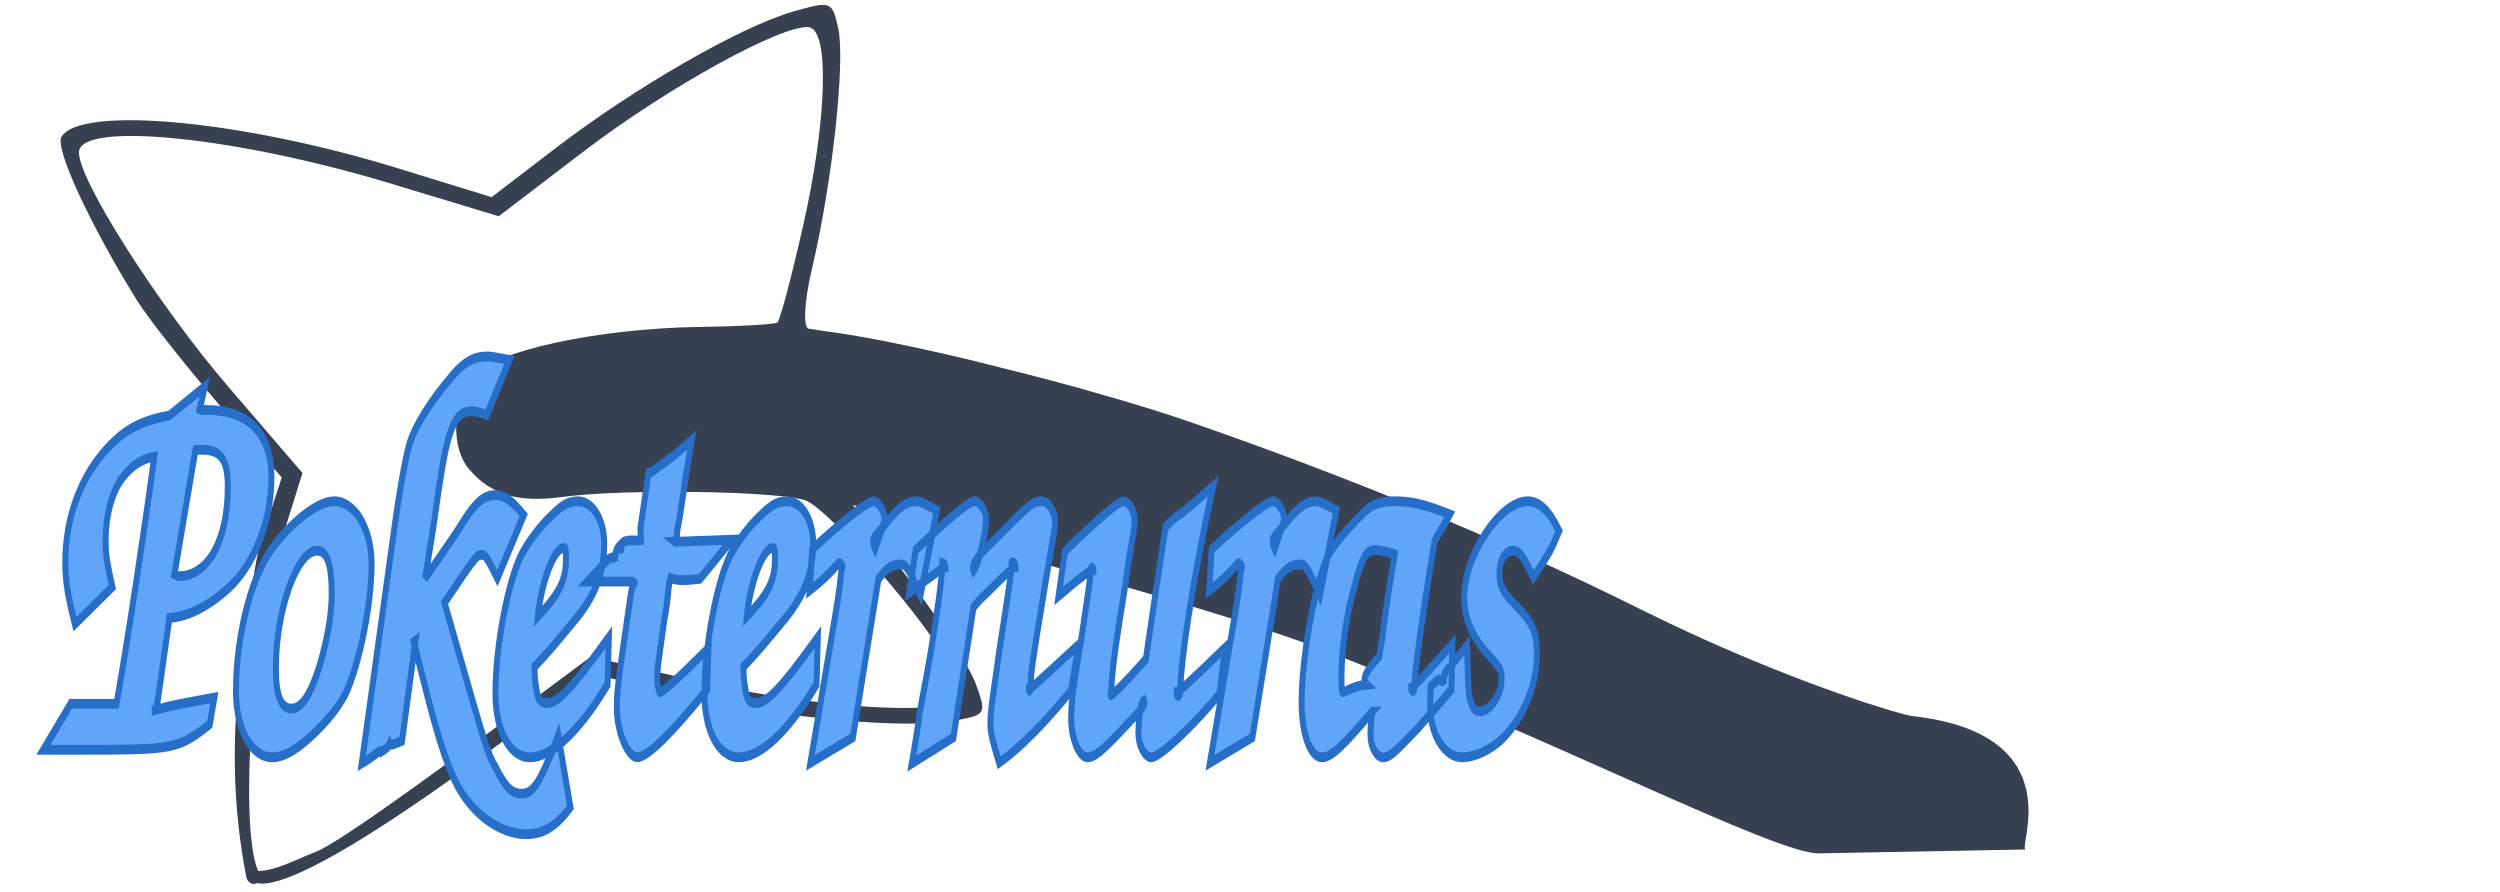
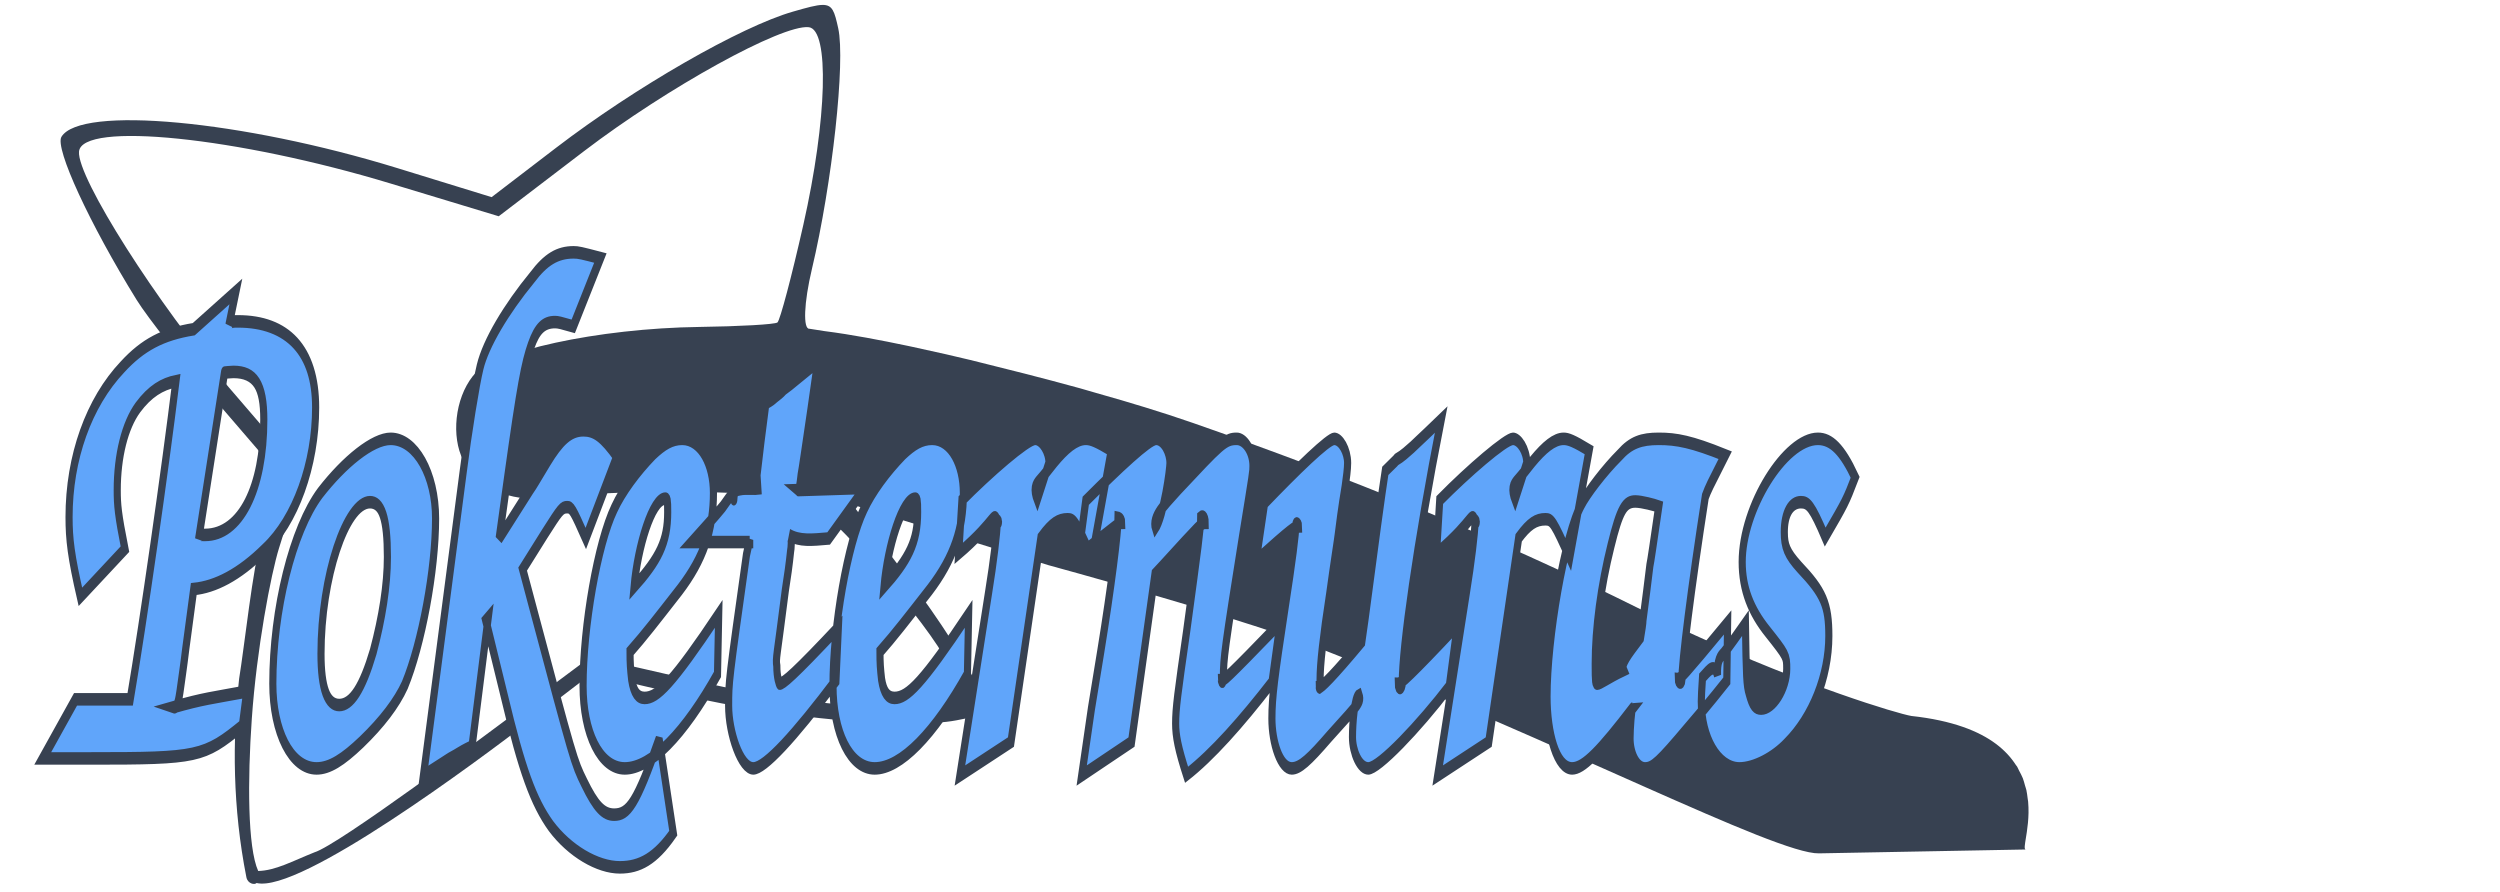
- <svg xmlns="http://www.w3.org/2000/svg" width="83.264mm" height="29.687mm" viewBox="0 0 83.264 29.687" version="1.1" id="svg1" xml:space="preserve">
-   <defs id="defs1" />
+ <svg xmlns="http://www.w3.org/2000/svg" xmlns:xlink="http://www.w3.org/1999/xlink" width="83.264mm" height="29.687mm" viewBox="0 0 83.264 29.687" version="1.1" id="svg1" xml:space="preserve">
+   <defs id="defs1">
+     <linearGradient id="linearGradient3">
+       <stop style="stop-color:#266ec7;stop-opacity:1;" offset="0" id="stop3" />
+       <stop style="stop-color:#266ec7;stop-opacity:0;" offset="1" id="stop4" />
+     </linearGradient>
+     <linearGradient xlink:href="#linearGradient3" id="linearGradient4" x1="4.702" y1="115.926" x2="94.411" y2="115.926" gradientUnits="userSpaceOnUse" />
+   </defs>
  <g id="layer1" transform="translate(-2.778789,-114.6592)">
    <path id="path1" style="display:inline;fill:#374151;fill-opacity:1;stroke-width:1.226" d="M 30.171 114.823 C 29.968 114.826 29.665 114.909 29.19 115.046 L 29.19 115.046 C 27.446 115.546 23.933 117.565 21.301 119.58 L 19.152 121.225 L 16.006 120.256 C 10.838 118.666 5.457 118.165 4.825 119.217 C 4.599 119.592 5.764 122.116 7.331 124.649 C 7.686 125.224 8.919 126.79 10.07 128.129 L 12.163 130.563 L 11.471 132.68 C 11.212 133.472 10.91 136.251 10.744 137.257 C 10.514 139.323 10.528 141.567 10.985 143.877 C 11.029 144.097 11.264 144.138 11.324 144.068 C 12.768 144.422 18.696 139.993 20.413 138.679 L 22.475 137.1 L 25.545 137.816 C 28.843 138.585 32.971 138.964 34.629 138.651 C 35.626 138.463 35.642 138.431 35.274 137.425 C 35.066 136.857 34.058 135.285 33.034 133.93 L 31.184 131.484 C 31.215 131.489 31.245 131.495 31.275 131.5 L 37.68 133.477 L 37.692 133.481 C 37.693 133.481 37.693 133.481 37.693 133.481 C 37.693 133.481 37.741 133.495 37.743 133.495 C 37.786 133.507 39.252 133.906 41.066 134.436 C 42.55 134.87 44.255 135.388 45.673 135.876 C 46.13 136.034 46.556 136.187 46.931 136.332 C 46.931 136.332 46.931 136.333 46.931 136.333 C 47.892 136.706 48.847 137.091 49.785 137.481 C 49.785 137.481 49.786 137.481 49.786 137.481 C 50.724 137.87 51.645 138.263 52.54 138.651 C 52.54 138.651 52.54 138.651 52.541 138.651 C 54.329 139.426 56.008 140.178 57.491 140.836 C 57.491 140.837 57.492 140.837 57.492 140.837 C 58.233 141.166 58.926 141.471 59.559 141.744 C 59.559 141.745 59.559 141.745 59.56 141.745 C 60.193 142.018 60.766 142.259 61.269 142.458 C 61.269 142.458 61.269 142.458 61.269 142.458 C 62.276 142.856 63.001 143.088 63.358 143.081 L 70.255 142.952 C 70.254 142.952 70.254 142.951 70.254 142.951 C 70.233 142.955 70.221 142.943 70.216 142.917 C 70.2 142.84 70.244 142.641 70.284 142.367 C 70.284 142.366 70.284 142.366 70.284 142.366 C 70.311 142.182 70.336 141.965 70.34 141.728 C 70.34 141.728 70.34 141.728 70.34 141.728 C 70.341 141.61 70.338 141.487 70.327 141.361 C 70.327 141.361 70.327 141.36 70.327 141.36 C 70.324 141.322 70.314 141.283 70.31 141.244 C 70.298 141.155 70.289 141.065 70.269 140.974 C 70.257 140.922 70.236 140.869 70.222 140.817 C 70.2 140.738 70.181 140.66 70.151 140.581 C 70.117 140.494 70.069 140.409 70.024 140.323 C 70.001 140.279 69.985 140.234 69.959 140.19 C 69.959 140.19 69.958 140.19 69.958 140.189 C 69.947 140.171 69.929 140.154 69.917 140.135 C 69.599 139.642 69.062 139.186 68.158 138.87 C 67.689 138.706 67.122 138.579 66.439 138.505 C 65.968 138.425 62.94 137.518 59.128 135.769 C 59.128 135.768 59.127 135.768 59.127 135.768 C 58.583 135.518 58.021 135.251 57.45 134.967 C 56.834 134.66 56.219 134.361 55.603 134.069 C 55.603 134.069 55.602 134.069 55.602 134.068 C 54.959 133.763 54.316 133.466 53.673 133.175 C 52.475 132.633 51.275 132.113 50.07 131.614 C 50.06 131.61 50.05 131.605 50.039 131.601 C 50.028 131.596 50.016 131.592 50.004 131.587 C 48.786 131.083 47.562 130.6 46.33 130.133 C 46.317 130.128 46.305 130.123 46.293 130.118 C 45.037 129.643 43.771 129.185 42.495 128.74 C 42.495 128.74 42.494 128.74 42.494 128.74 C 41.463 128.381 40.372 128.053 39.287 127.747 C 39.103 127.695 38.92 127.638 38.738 127.588 C 38.738 127.588 38.737 127.588 38.737 127.588 C 37.492 127.245 36.271 126.939 35.171 126.667 C 35.155 126.663 35.135 126.657 35.119 126.653 C 35.105 126.65 35.093 126.648 35.08 126.645 C 34.703 126.552 33.989 126.388 33.185 126.215 C 33.128 126.203 33.074 126.191 33.017 126.179 C 32.119 125.99 31.143 125.802 30.241 125.687 C 30.127 125.672 29.75 125.608 29.741 125.609 C 29.518 125.636 29.553 124.744 29.82 123.62 C 30.496 120.77 30.941 116.703 30.696 115.6 C 30.571 115.035 30.509 114.818 30.171 114.823 z M 29.714 115.565 C 30.409 115.638 30.327 118.636 29.534 122.148 C 29.145 123.871 28.757 125.333 28.672 125.399 C 28.587 125.464 27.418 125.53 26.075 125.548 C 22.708 125.592 19.176 126.359 18.524 127.188 C 17.925 127.948 17.806 129.202 18.204 129.986 C 18.204 129.987 18.204 129.987 18.204 129.987 C 18.261 130.099 18.328 130.202 18.406 130.291 C 18.5 130.4 18.595 130.498 18.694 130.587 C 18.694 130.588 18.694 130.588 18.694 130.588 C 18.793 130.677 18.894 130.757 19 130.828 C 19.045 130.859 19.095 130.882 19.143 130.909 C 19.204 130.945 19.264 130.985 19.329 131.015 C 19.329 131.015 19.33 131.015 19.33 131.015 C 19.444 131.069 19.563 131.114 19.689 131.15 C 19.689 131.15 19.689 131.15 19.689 131.15 C 19.815 131.187 19.947 131.215 20.085 131.235 C 20.363 131.275 20.669 131.283 21.012 131.261 C 21.183 131.25 21.364 131.232 21.555 131.206 C 21.56 131.205 21.565 131.205 21.57 131.204 C 23.626 130.931 28.833 131.015 29.628 131.335 C 30.43 131.657 33.737 135.46 34.36 136.776 C 34.589 137.261 34.691 137.788 34.586 137.946 C 34.207 138.513 29.838 138.223 26.182 137.387 L 22.453 136.533 L 19.979 138.377 C 18.99 139.114 14.048 142.807 13.25 143.047 C 12.51 143.343 11.959 143.653 11.378 143.668 C 11.025 142.887 11.022 140.649 11.165 138.602 C 11.326 136.284 11.801 133.781 12.074 132.907 L 12.853 130.413 L 10.394 127.553 C 8.033 124.805 5.34 120.567 5.41 119.71 C 5.494 118.692 10.684 119.224 15.793 120.773 L 19.389 121.862 L 22.232 119.692 C 25.009 117.574 28.821 115.471 29.714 115.565 z " />
  </g>
  <g id="layer2" transform="matrix(0.9947332,0,0,1.316441,-2.544886,-159.3556)">
-     <text xml:space="preserve" style="font-style:normal;font-variant:normal;font-weight:bold;font-stretch:normal;font-size:12.507px;font-family:'Comic Sans MS';-inkscape-font-specification:'Comic Sans MS Bold';letter-spacing:-0.214px;word-spacing:-0.815px;display:inline;fill:#60a5fa;fill-opacity:1;stroke:#266ec7;stroke-width:0.222;stroke-dasharray:none;stroke-opacity:1" x="4.351" y="125.991" id="text1" transform="scale(0.899709,1.111471)">
-       <tspan id="tspan1" style="font-style:normal;font-variant:normal;font-weight:bold;font-stretch:normal;font-size:12.507px;font-family:'Comic Sans MS';-inkscape-font-specification:'Comic Sans MS Bold';letter-spacing:-0.214px;word-spacing:-0.815px;fill:#60a5fa;fill-opacity:1;stroke:#266ec7;stroke-width:0.222;stroke-dasharray:none;stroke-opacity:1" x="4.351" y="125.991" dx="0 -0.86 -0.62 -0.07 -0.42 -0.22 -0.63 0 0 0 0 0">Poketernuras</tspan>
+     <text xml:space="preserve" style="font-style:normal;font-variant:normal;font-weight:bold;font-stretch:normal;font-size:15.51px;font-family:'Comic Sans MS';-inkscape-font-specification:'Comic Sans MS Bold';letter-spacing:-0.266px;word-spacing:-1.011px;display:inline;fill:#60a5fa;fill-opacity:1;stroke:#374151;stroke-width:0.275;stroke-dasharray:none;stroke-opacity:1" x="4.473" y="121.693" id="text1" transform="scale(0.8676345,1.152559)">
+       <tspan id="tspan1" style="font-style:normal;font-variant:normal;font-weight:bold;font-stretch:normal;font-size:15.51px;font-family:'Comic Sans MS';-inkscape-font-specification:'Comic Sans MS Bold';letter-spacing:-0.266px;word-spacing:-1.011px;fill:#60a5fa;fill-opacity:1;stroke:#374151;stroke-width:0.275;stroke-dasharray:none;stroke-opacity:1" x="4.473" y="121.693" dx="0 -1.066 -0.769 -0.087 -0.521 -0.273 -0.781 0 0 0 0 0">Poketernuras</tspan>
    </text>
  </g>
</svg>
